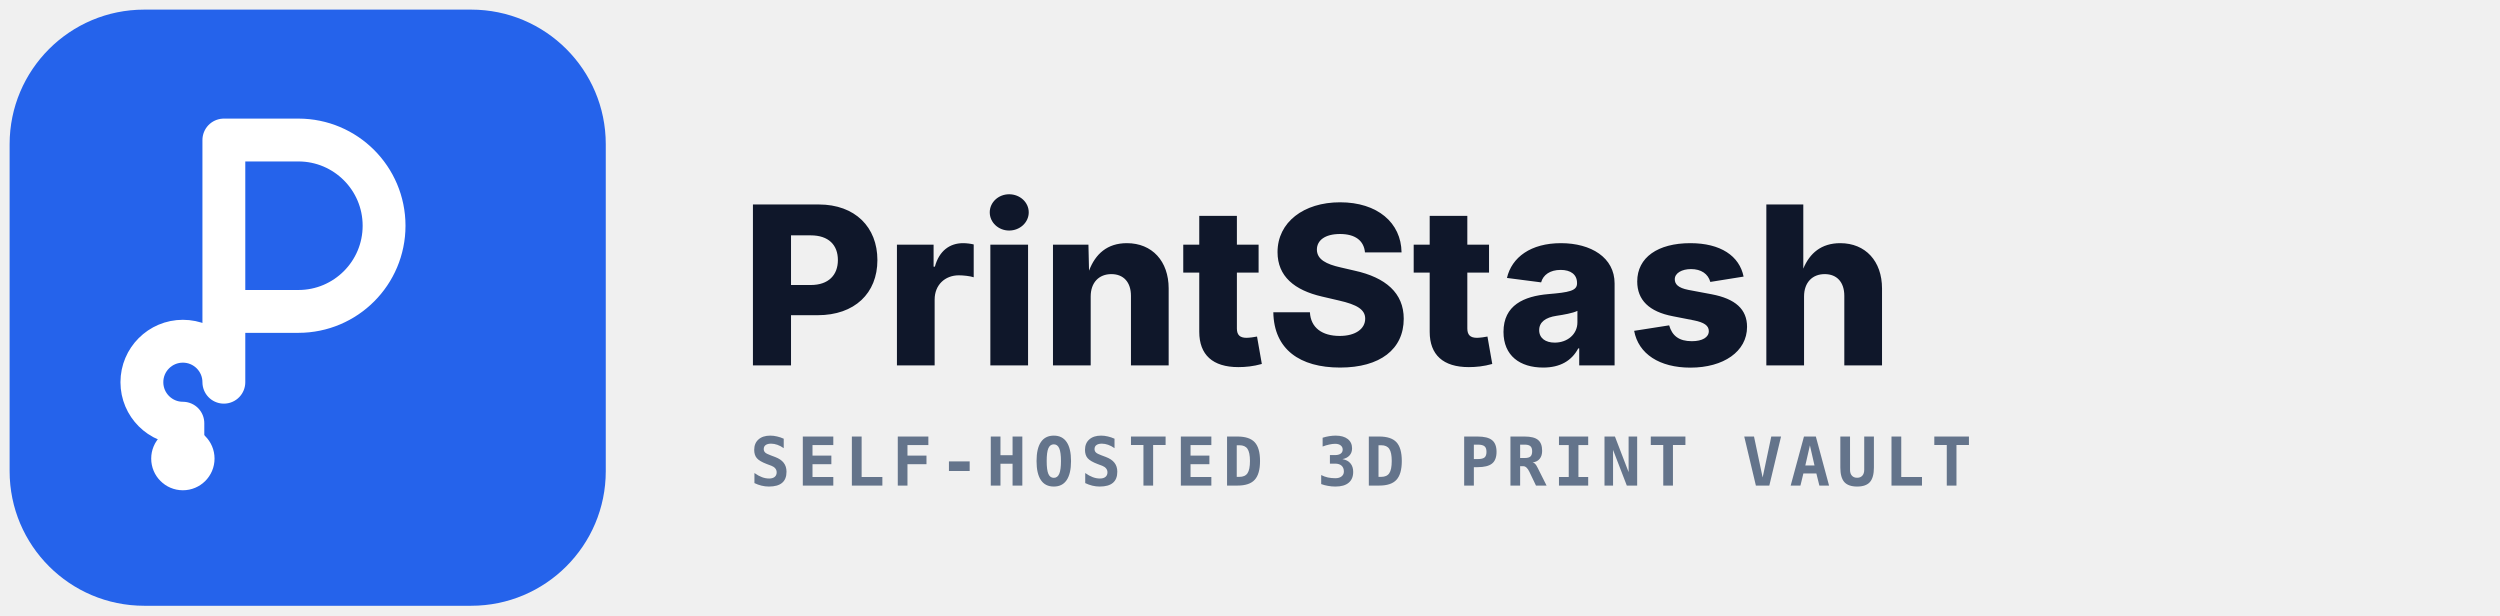
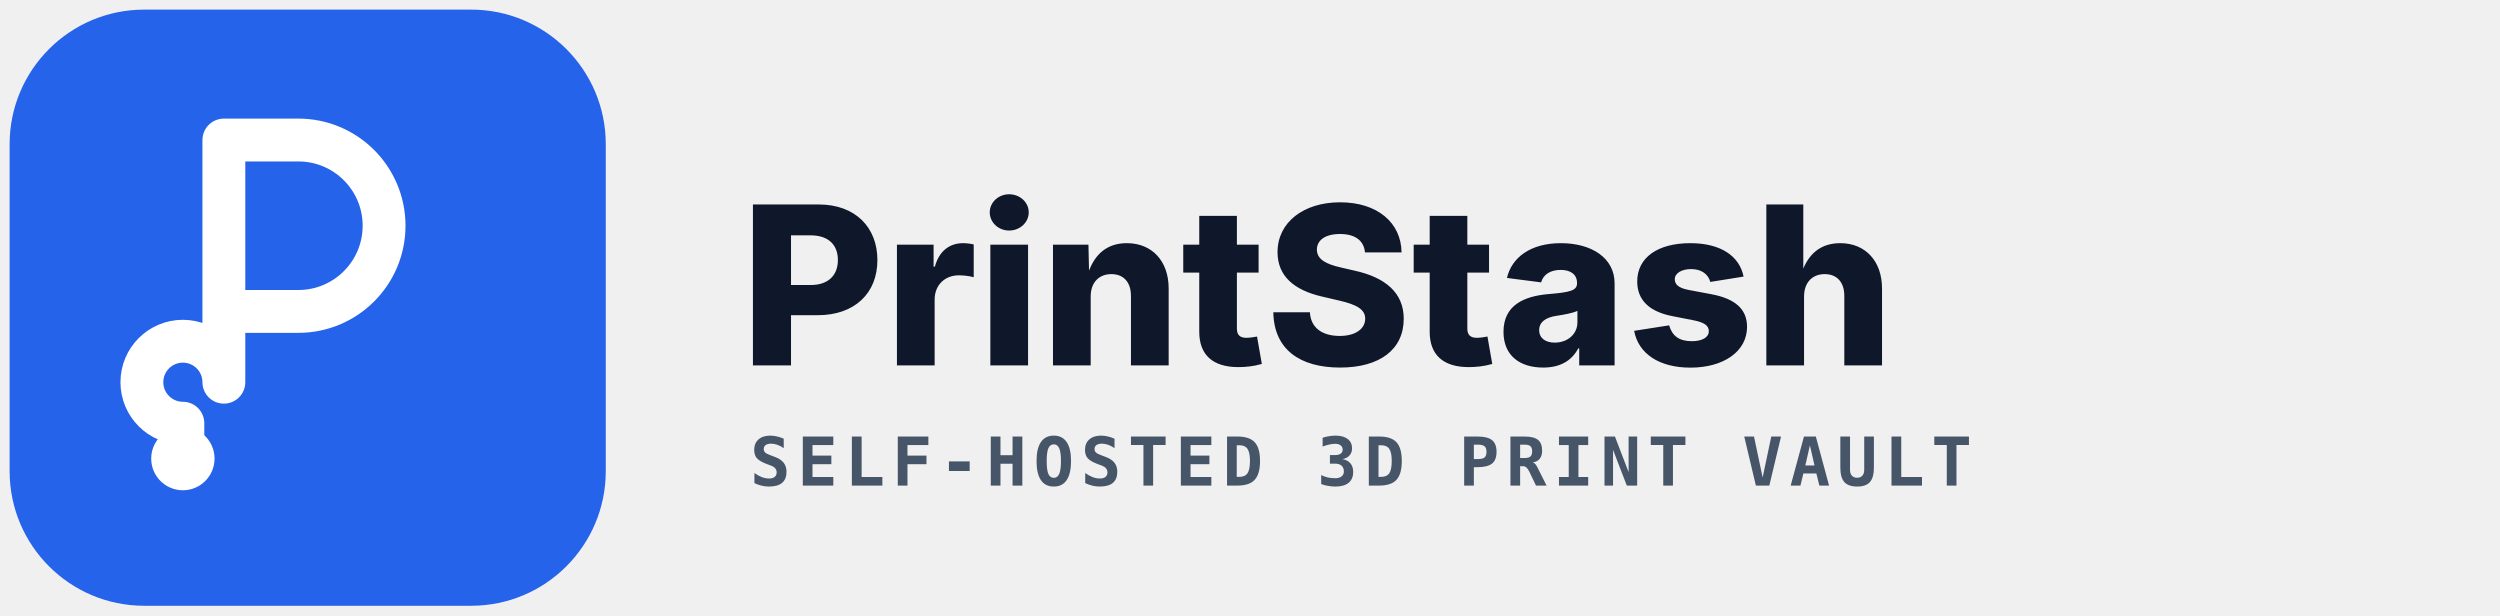
<svg xmlns="http://www.w3.org/2000/svg" viewBox="0 0 520 128" role="img" aria-labelledby="title desc">
  <rect x="2" y="2" width="124" height="124" rx="28" fill="#2563eb" />
  <g transform="translate(2 2) scale(3.875)" fill="none" stroke="#fff" stroke-linecap="round" stroke-linejoin="round">
    <path d="M9.3 24.1 L9.3 22.2 A2.2 2.2 0 1 1 11.5 20 L11.5 7 H15.5 A4.6 4.6 0 0 1 15.5 16.2 H11.5" stroke-width="2.3" />
    <circle cx="9.3" cy="24.1" r="1.7" fill="#fff" stroke="none" />
  </g>
  <text x="154" y="76" fill="#0f172a" font-family="Inter, ui-sans-serif, system-ui, -apple-system, BlinkMacSystemFont, 'Segoe UI', sans-serif" font-size="46" font-weight="800" letter-spacing="0">PrintStash</text>
-   <text x="156" y="101" fill="#64748b" font-family="'JetBrains Mono', ui-monospace, SFMono-Regular, Consolas, monospace" font-size="14" font-weight="600" letter-spacing="1.4">SELF-HOSTED 3D PRINT VAULT</text>
+   <text x="156" y="101" fill="#475569" font-family="'JetBrains Mono', ui-monospace, SFMono-Regular, Consolas, monospace" font-size="14" font-weight="600" letter-spacing="1.4">SELF-HOSTED 3D PRINT VAULT</text>
</svg>
